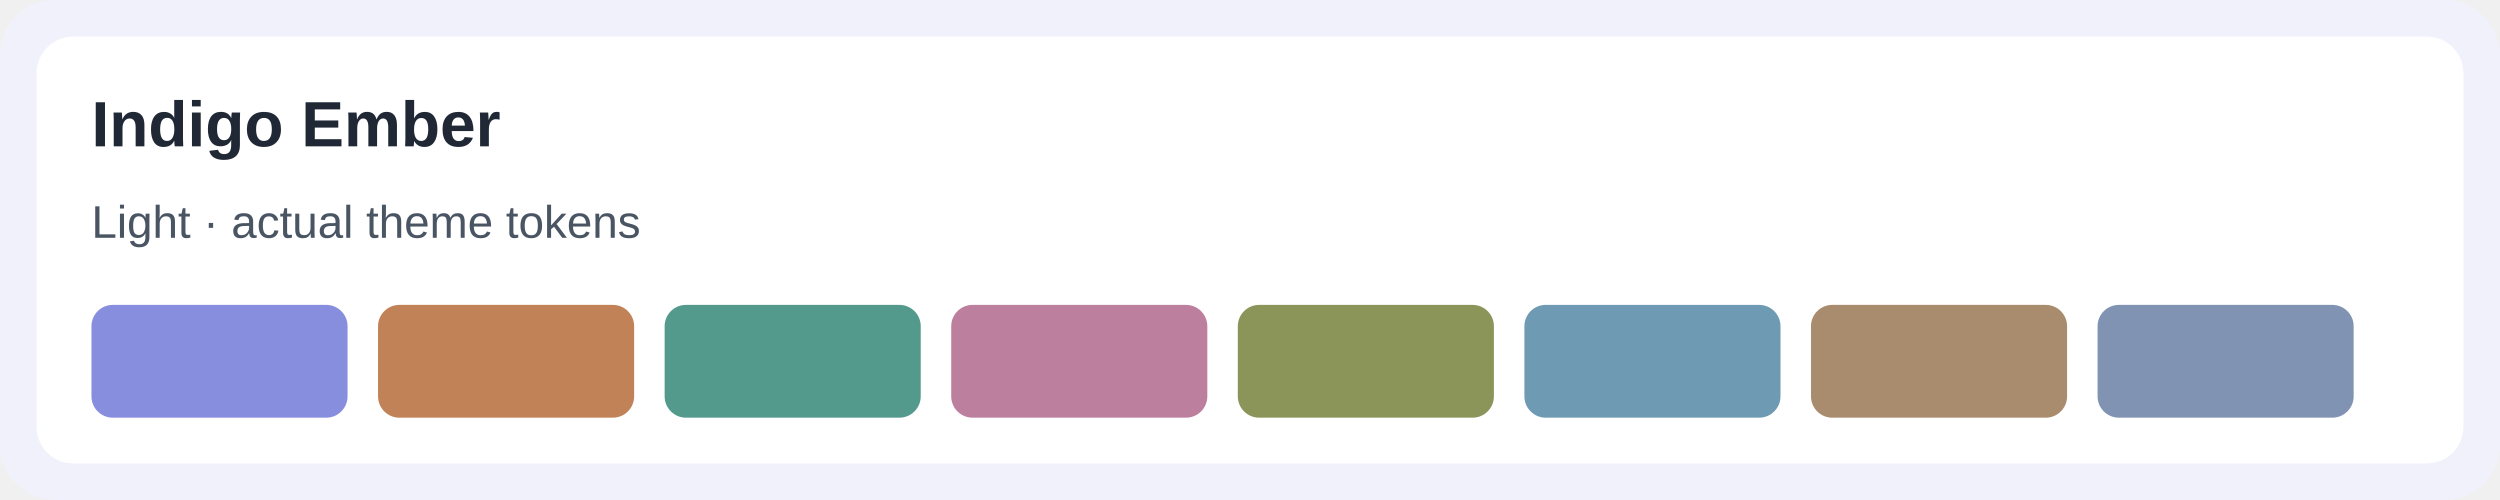
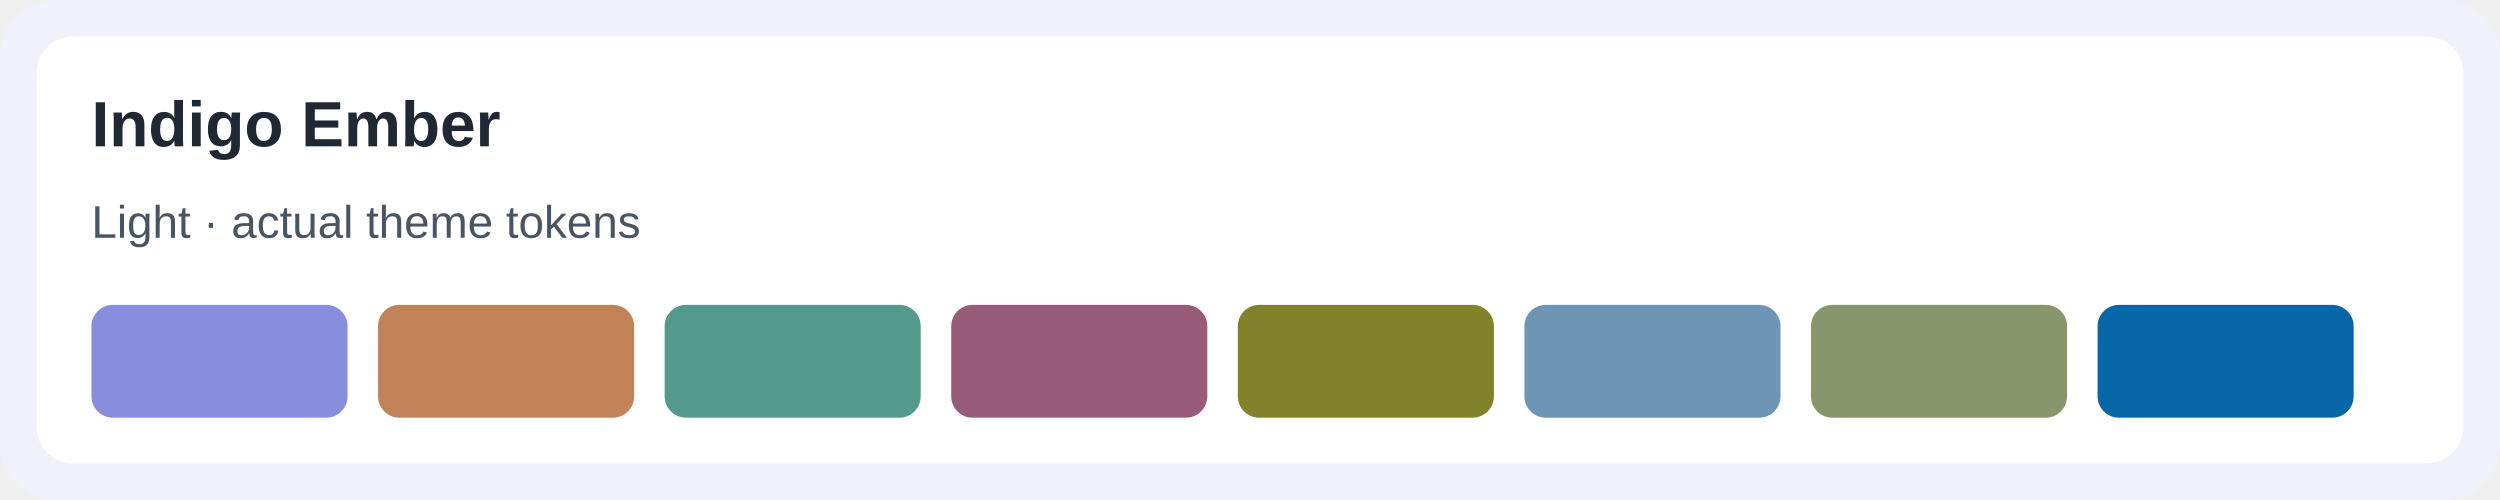
<svg xmlns="http://www.w3.org/2000/svg" width="820" height="164" viewBox="0 0 820 164">
  <rect width="820" height="164" rx="18" fill="#F1F1FB" />
  <rect x="12" y="12" width="796" height="140" rx="12" fill="#FFFFFF" />
  <text x="30" y="48" fill="#1F2834" font-family="Segoe UI,Arial,sans-serif" font-size="21" font-weight="650">Indigo Ember</text>
  <text x="30" y="78" fill="#4A5563" font-family="Segoe UI,Arial,sans-serif" font-size="15">Light · actual theme tokens</text>
  <rect x="30" y="100" width="84" height="37" rx="7" fill="#888EDE" />
  <rect x="124" y="100" width="84" height="37" rx="7" fill="#C08256" />
  <rect x="218" y="100" width="84" height="37" rx="7" fill="#539A8D" />
-   <rect x="312" y="100" width="84" height="37" rx="7" fill="#BC7F9D" />
-   <rect x="406" y="100" width="84" height="37" rx="7" fill="#8B9459" />
-   <rect x="500" y="100" width="84" height="37" rx="7" fill="#6F9AB4" />
-   <rect x="594" y="100" width="84" height="37" rx="7" fill="#A98B6E" />
-   <rect x="688" y="100" width="84" height="37" rx="7" fill="#8193B2" />
+   <rect x="312" y="100" width="84" height="37" rx="7" fill="#985C79" />
+   <rect x="406" y="100" width="84" height="37" rx="7" fill="#82822B" />
+   <rect x="500" y="100" width="84" height="37" rx="7" fill="#6E95B5" />
+   <rect x="594" y="100" width="84" height="37" rx="7" fill="#89956C" />
+   <rect x="688" y="100" width="84" height="37" rx="7" fill="#0767A6" />
</svg>
